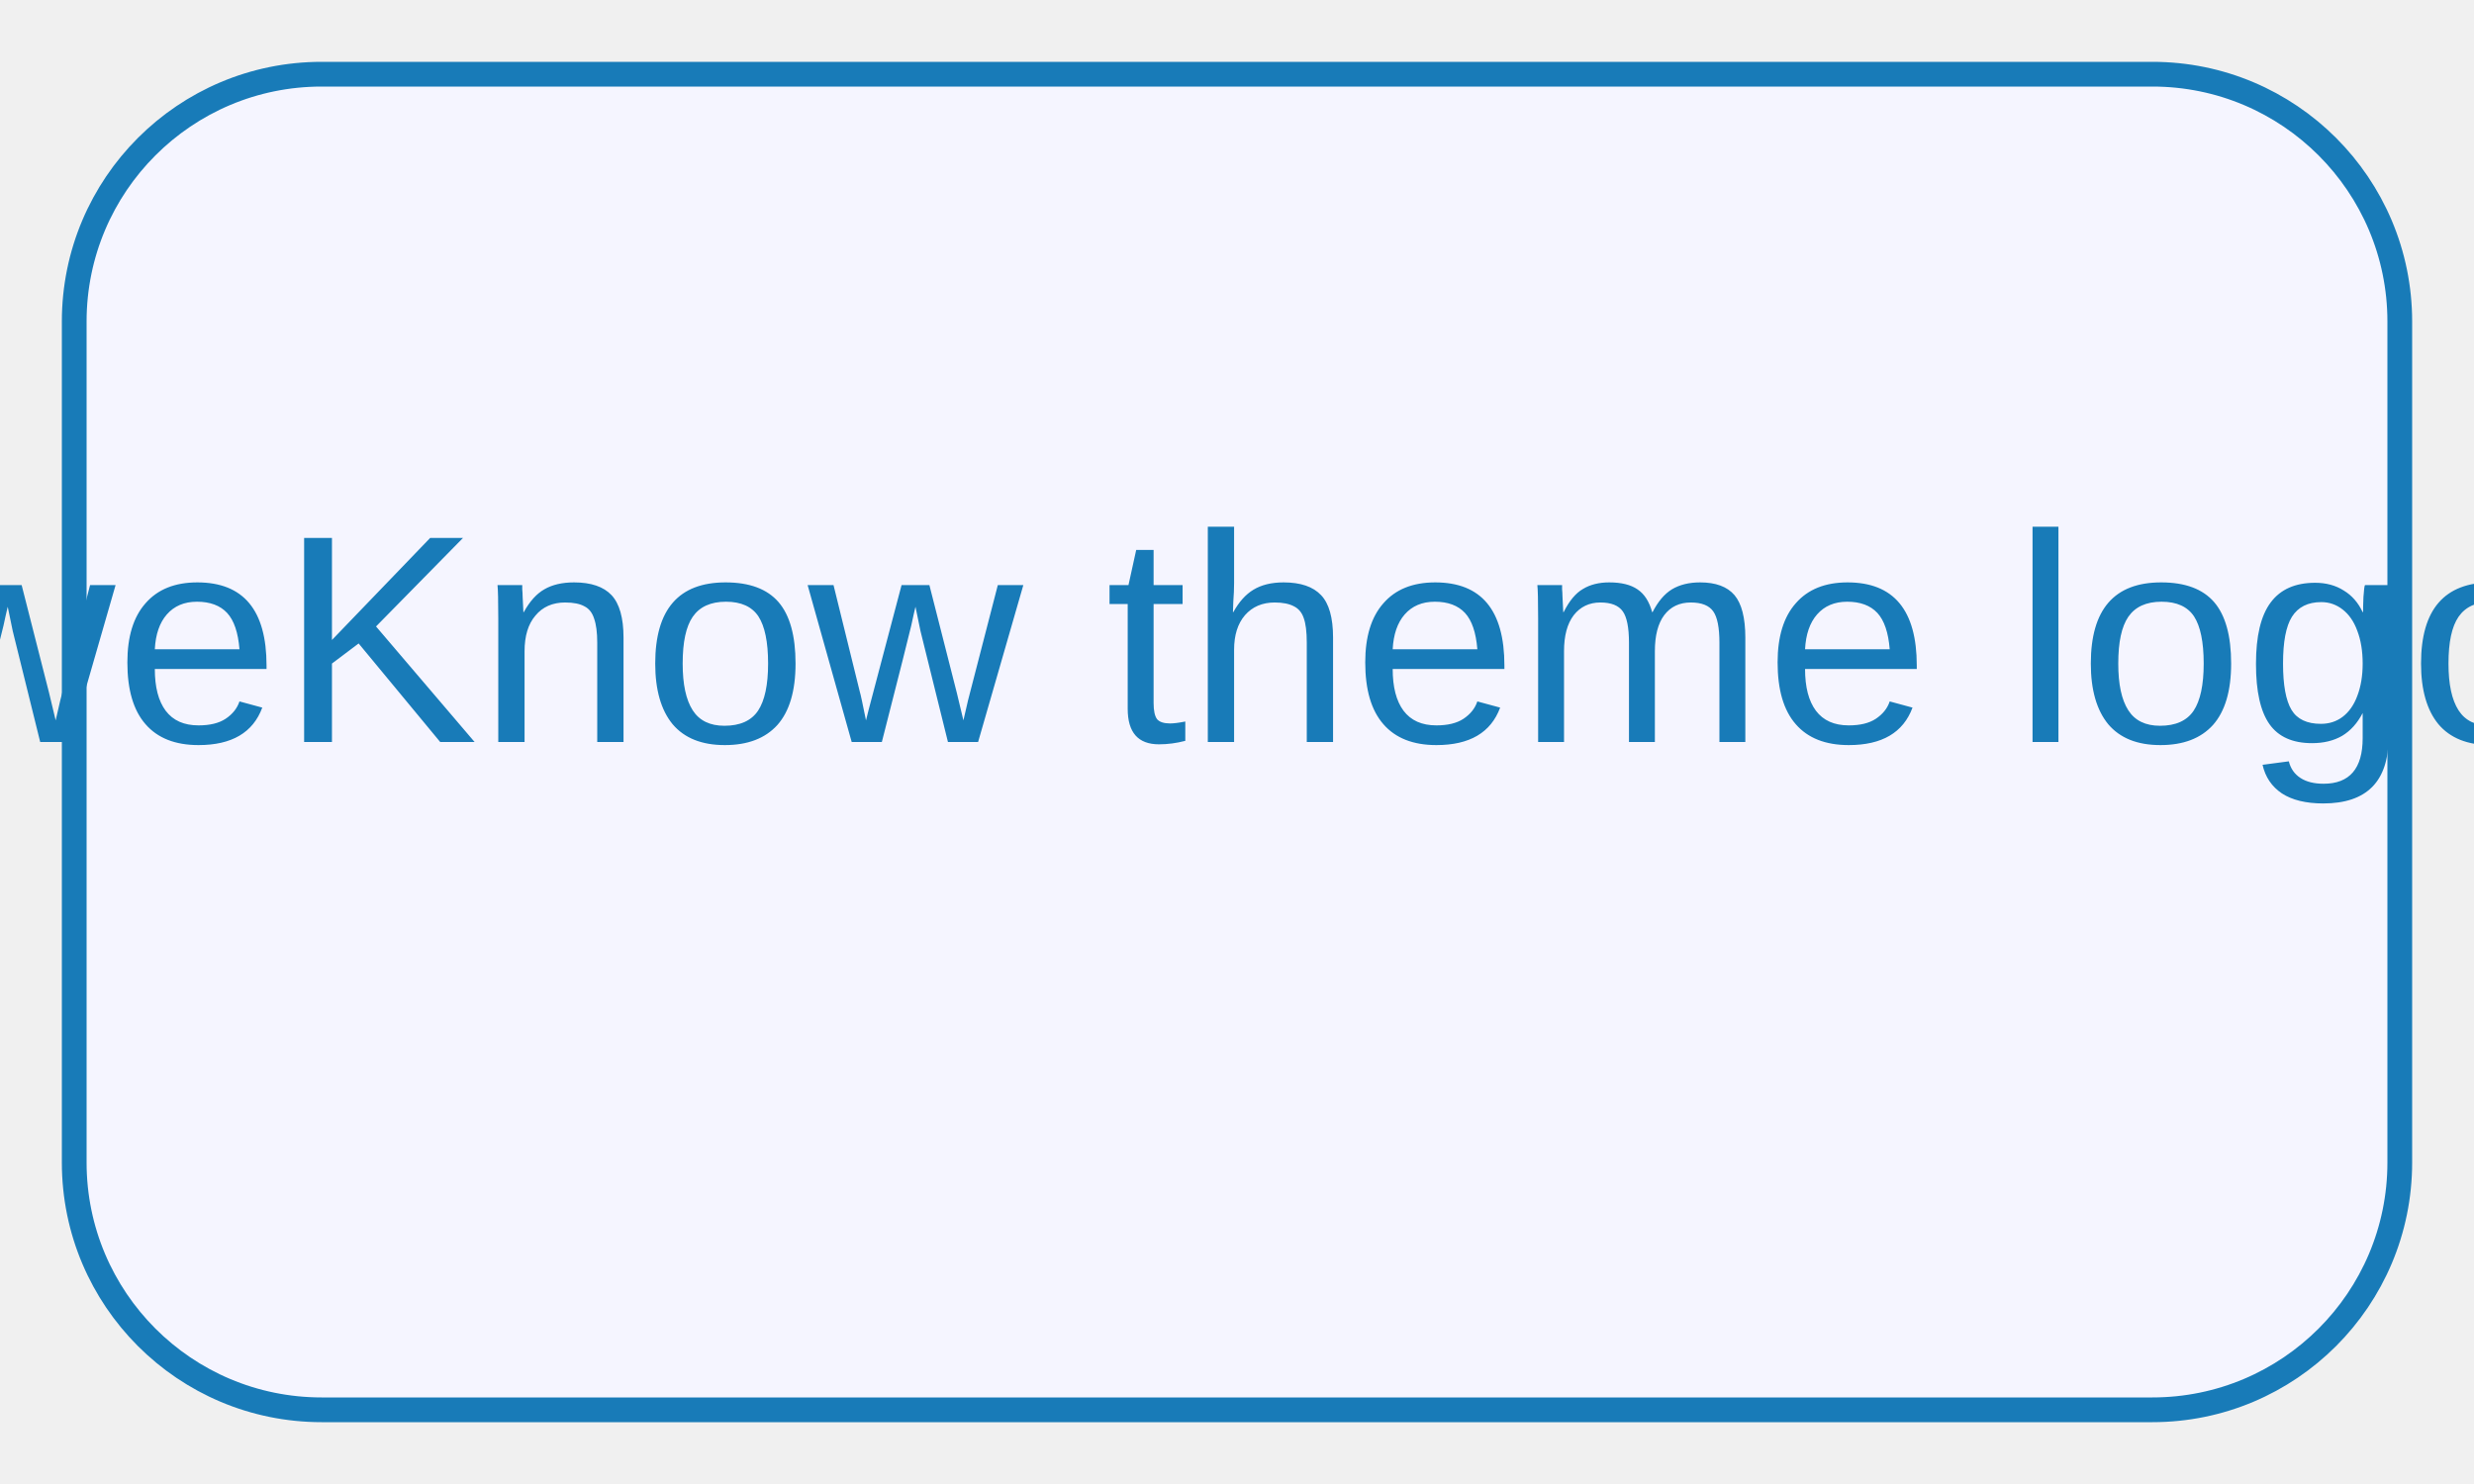
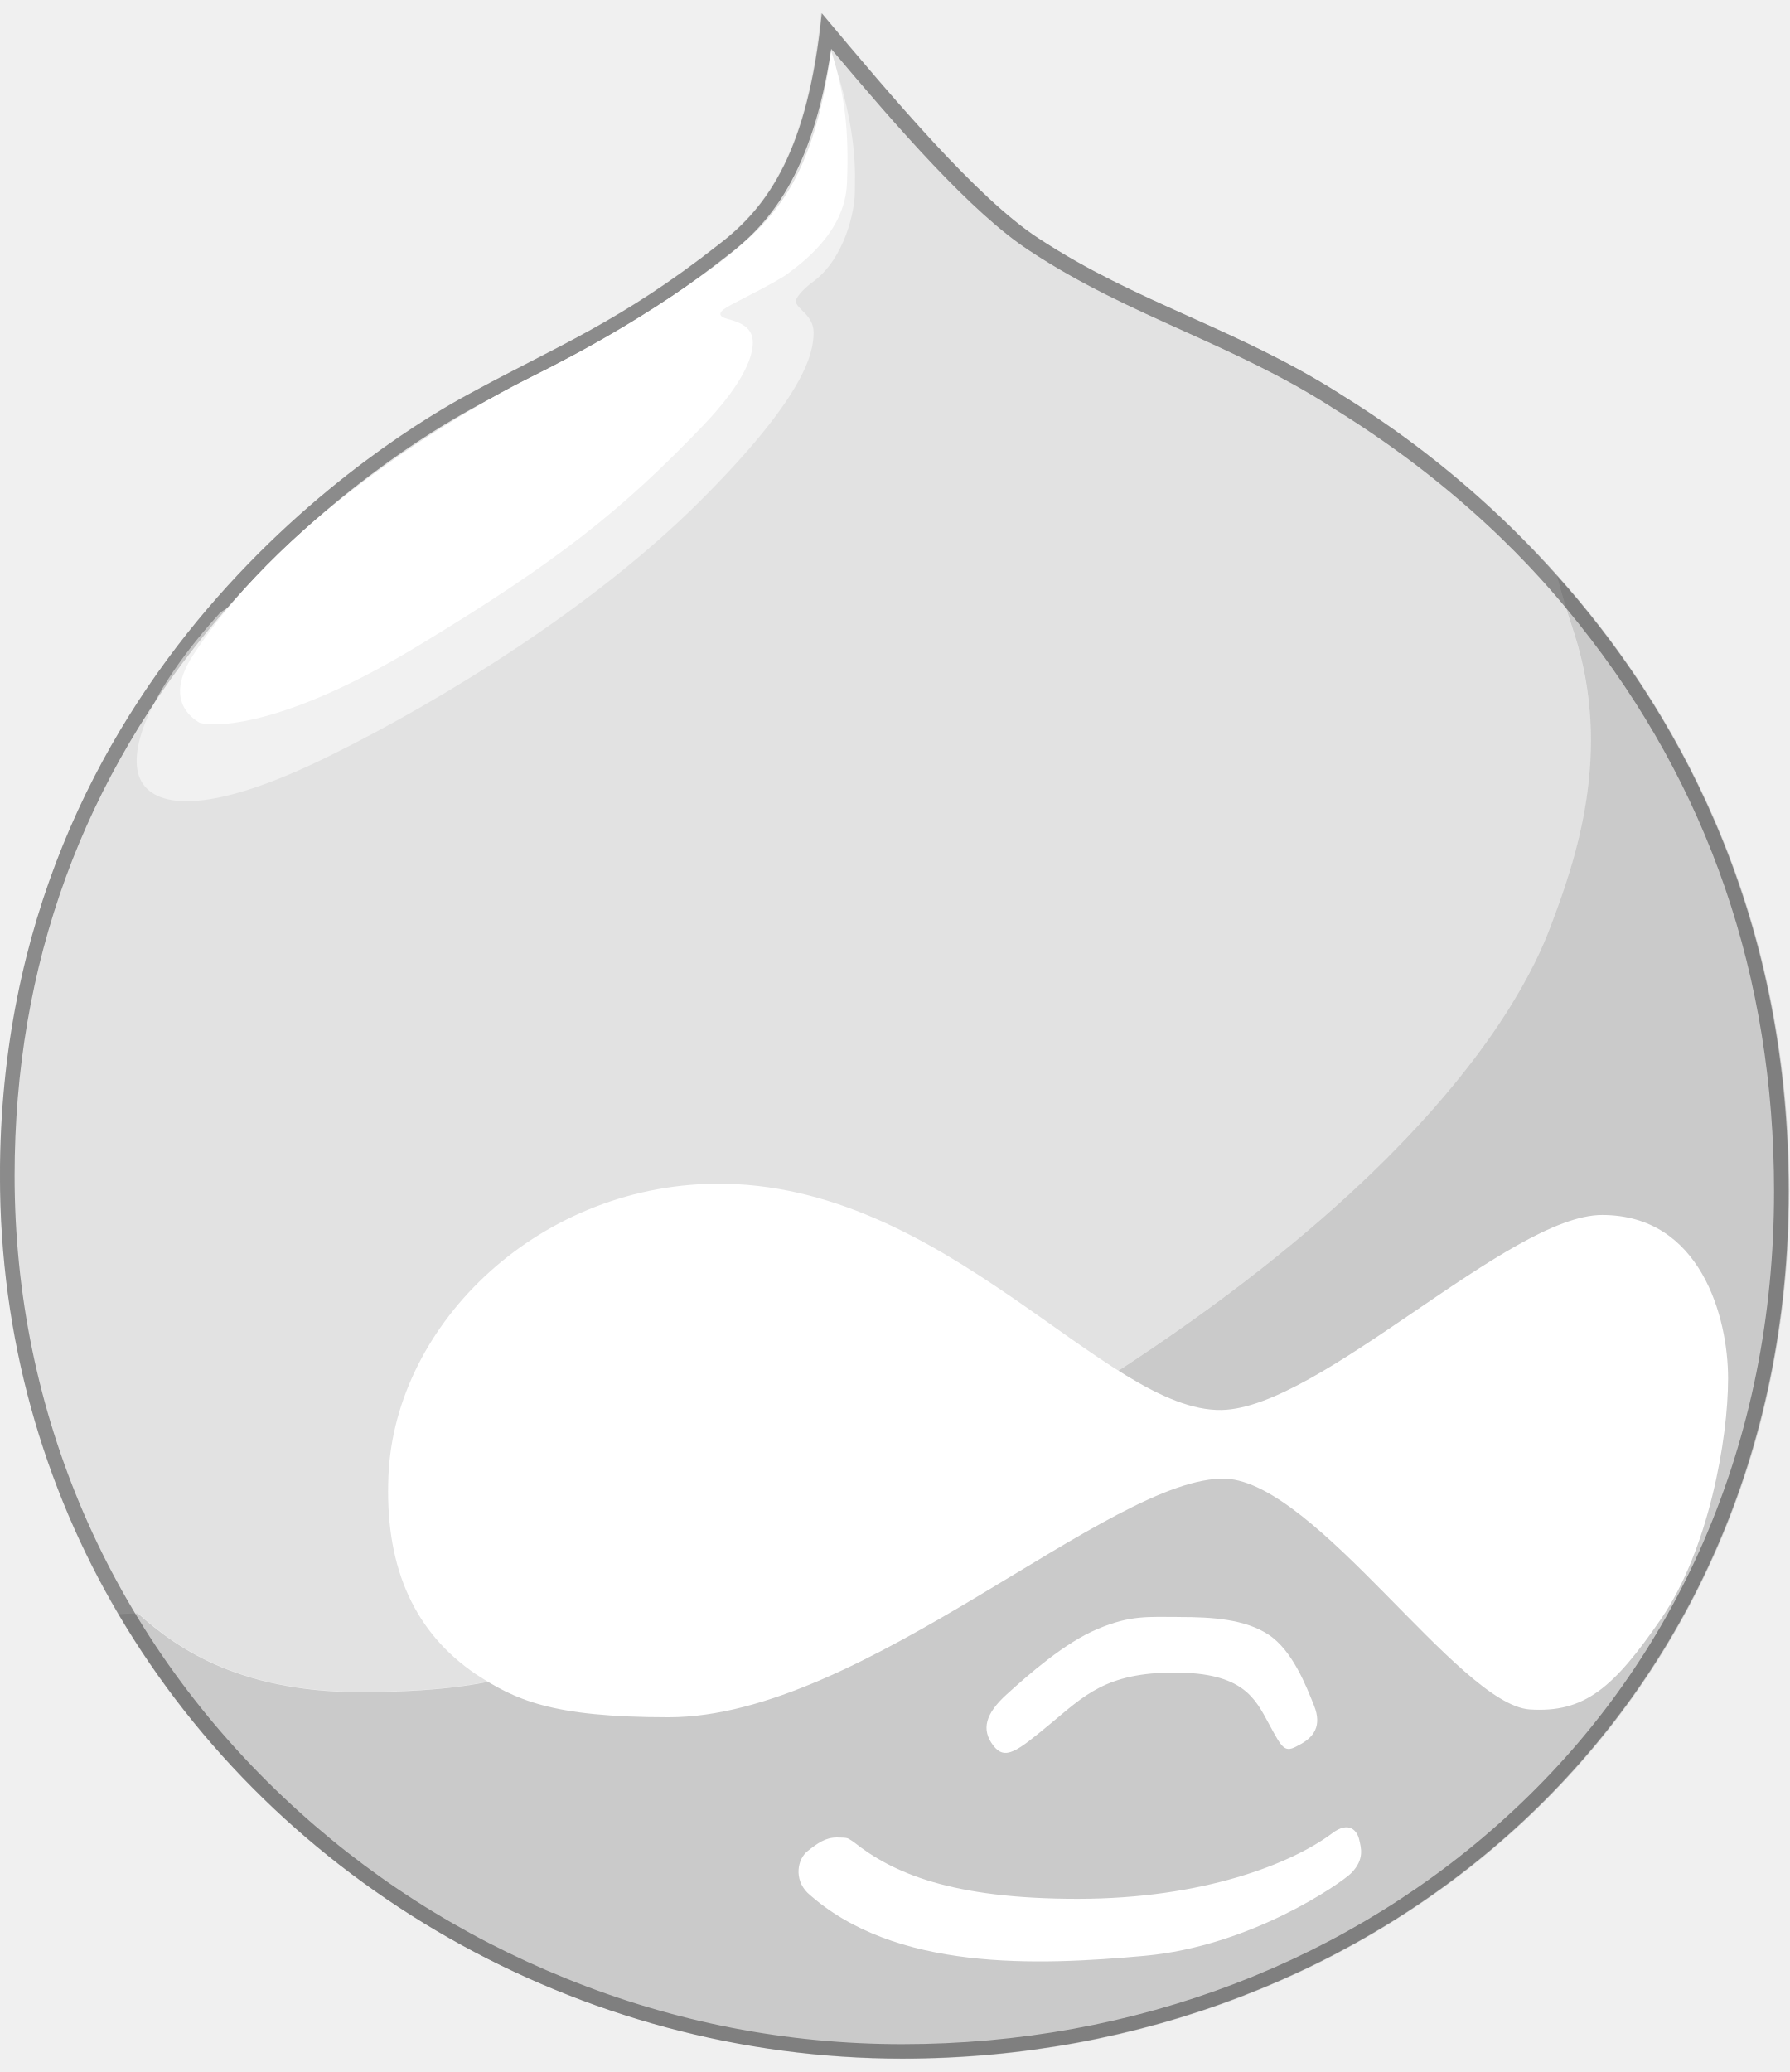
- <svg xmlns="http://www.w3.org/2000/svg" width="100" height="60">
-   <rect x="3" y="3" rx="10" ry="10" width="94" height="54" style="stroke: #187bb8; fill: #f5f5ff;" />
-   <text x="50%" y="50%" text-anchor="middle" alignment-baseline="middle" style="font-family: Arial, 'Helvetica Neue', Helvetica; fill: #187bb8;">weKnow theme logo</text>
+ <svg xmlns="http://www.w3.org/2000/svg" width="57" height="66" viewBox="471.5 467 57 66" enable-background="new 471.5 467 57 66">
+   <path opacity=".2" fill="#303030" d="M528.5 504.965c0 16.634-13.123 27.615-28.24 27.615-10.29 0-19.894-5.523-24.978-14.167l.605-.027c1.313 1.192 3.39 2.58 7.404 2.515 4.77-.064 5.645-.875 9.855-2.756 22.716-10.17 26.925-19.457 27.736-21.59s2.013-5.587.756-9.415c-.242-.737-.42-1.333-.54-1.808-3.018-3.372-6.017-5.225-6.92-5.784-.14-.093-.29-.177-.43-.26l.44.26c2.01 1.247 14.314 8.782 14.314 25.417z" />
+   <path fill="#fff" d="M509.09 518.507c1.006 0 2.077.065 2.83.568.756.503 1.193 1.63 1.445 2.263.25.634 0 1.006-.503 1.258-.438.25-.503.12-.94-.69-.44-.81-.82-1.63-3.01-1.63s-2.887.755-3.948 1.63c-1.062.876-1.443 1.193-1.825.69s-.253-1.006.437-1.63 1.825-1.63 2.888-2.077c1.06-.45 1.62-.383 2.625-.383zm-10.413 7.152c1.257 1.005 3.14 1.825 7.153 1.825 4.015 0 6.836-1.137 8.094-2.077.568-.438.82-.065.875.187.056.25.186.624-.252 1.07-.316.317-3.194 2.33-6.594 2.636-3.4.31-7.964.504-10.73-2.01-.438-.44-.316-1.07 0-1.323.317-.25.568-.438.94-.438.374.008.317.008.513.13z" />
+   <path opacity=".2" fill="#aaa" d="M520.89 496.545c-.81 2.133-5.02 11.42-27.735 21.59-4.21 1.88-5.085 2.69-9.854 2.756-4.013.066-6.09-1.32-7.403-2.514l-.605.028h-.01c-2.393-4.042-3.78-8.783-3.78-13.952 0-7.852 2.97-13.654 6.287-17.687.11-.13.213-.26.325-.382 2.683-3.148 5.55-5.17 7.218-6.203.038-.028.075-.047.112-.065.42-.25.754-.447.987-.568 2.757-1.51 4.77-2.263 7.963-4.77.12-.092.242-.186.354-.288l.008-.01c.875-.754 1.64-1.76 2.18-3.4v-.008c.325-.97.567-2.16.716-3.65l.02.018c2.253 2.69 4.954 5.886 6.89 7.144.69.447 1.38.848 2.068 1.202l.3.15c2.243 1.126 4.507 1.945 6.807 3.333l.428.26c.903.56 3.902 2.412 6.92 5.784.12.475.298 1.07.54 1.807 1.274 3.837.073 7.292-.737 9.425z" />
+   <path opacity=".5" fill="#333" d="M514.176 479.538c-3.26-2.077-6.464-2.887-9.603-4.955-1.938-1.267-4.64-4.47-6.893-7.162-.438 4.332-1.686 6.148-3.26 7.35-3.195 2.515-5.207 3.26-7.963 4.77-2.338 1.256-14.958 8.726-14.958 24.913 0 5.17 1.387 9.91 3.77 13.96 5.077 8.635 14.68 14.158 24.97 14.158 15.126 0 28.24-10.98 28.24-27.614 0-9.127-3.707-15.526-7.386-19.633-3.016-3.382-6.015-5.217-6.918-5.785zm7.627 7.34c4.117 5.15 6.213 11.23 6.213 18.077 0 3.968-.755 7.712-2.245 11.148-1.414 3.25-3.444 6.13-6.053 8.56-5.15 4.806-12.062 7.45-19.475 7.45-3.67 0-7.265-.698-10.692-2.086-3.372-1.36-6.398-3.297-9.016-5.774-5.532-5.225-8.57-12.257-8.57-19.8 0-6.716 2.18-12.695 6.483-17.753 3.288-3.865 6.836-6.007 8.196-6.743.67-.363 1.285-.69 1.89-.997 1.892-.97 3.68-1.89 6.14-3.818 1.312-.997 2.71-2.58 3.305-6.585 2.077 2.468 4.48 5.234 6.314 6.426 1.63 1.08 3.307 1.835 4.918 2.562 1.527.69 3.11 1.406 4.676 2.403l.056.037c4.62 2.84 7.06 5.896 7.86 6.892z" />
+   <path opacity=".5" fill="#fff" d="M497.98 468.678c.874 2.58.753 3.893.753 4.452 0 .56-.307 2.077-1.313 2.832-.438.317-.568.568-.568.624 0 .25.568.438.568 1.006 0 .69-.317 2.077-3.642 5.393-3.325 3.316-8.103 6.278-11.8 8.103-3.698 1.826-5.468 1.686-5.97.81s.185-2.83 2.514-5.392l9.667-6.278 9.164-6.398.503-2.44" />
+   <path fill="#fff" d="M497.98 468.613c-.57 4.145-1.826 5.393-3.512 6.715-2.83 2.133-5.588 3.446-6.212 3.763-1.63.82-7.535 4.08-10.608 8.784-.94 1.444 0 2.012.186 2.133.187.12 2.33.372 6.9-2.385 4.574-2.757 6.595-4.387 9.175-7.078 1.377-1.444 1.573-2.263 1.573-2.636 0-.438-.316-.624-.82-.754-.25-.065-.316-.187 0-.373.317-.186 1.622-.82 1.938-1.07.318-.25 1.827-1.257 1.882-2.887.065-1.63-.056-2.766-.503-4.21zm-14.112 45.628c.065-4.898 4.648-9.472 10.422-9.536 7.348-.065 12.424 7.283 16.13 7.208 3.14-.064 9.166-6.212 12.118-6.212 3.14 0 4.014 3.26 4.014 5.206 0 1.938-.623 5.458-2.133 7.656-1.51 2.198-2.44 3.008-4.2 2.888-2.264-.187-6.78-7.21-9.67-7.35-3.64-.12-11.547 7.6-17.75 7.6-3.763 0-4.9-.567-6.147-1.378-1.92-1.312-2.85-3.315-2.785-6.08z" />
</svg>
